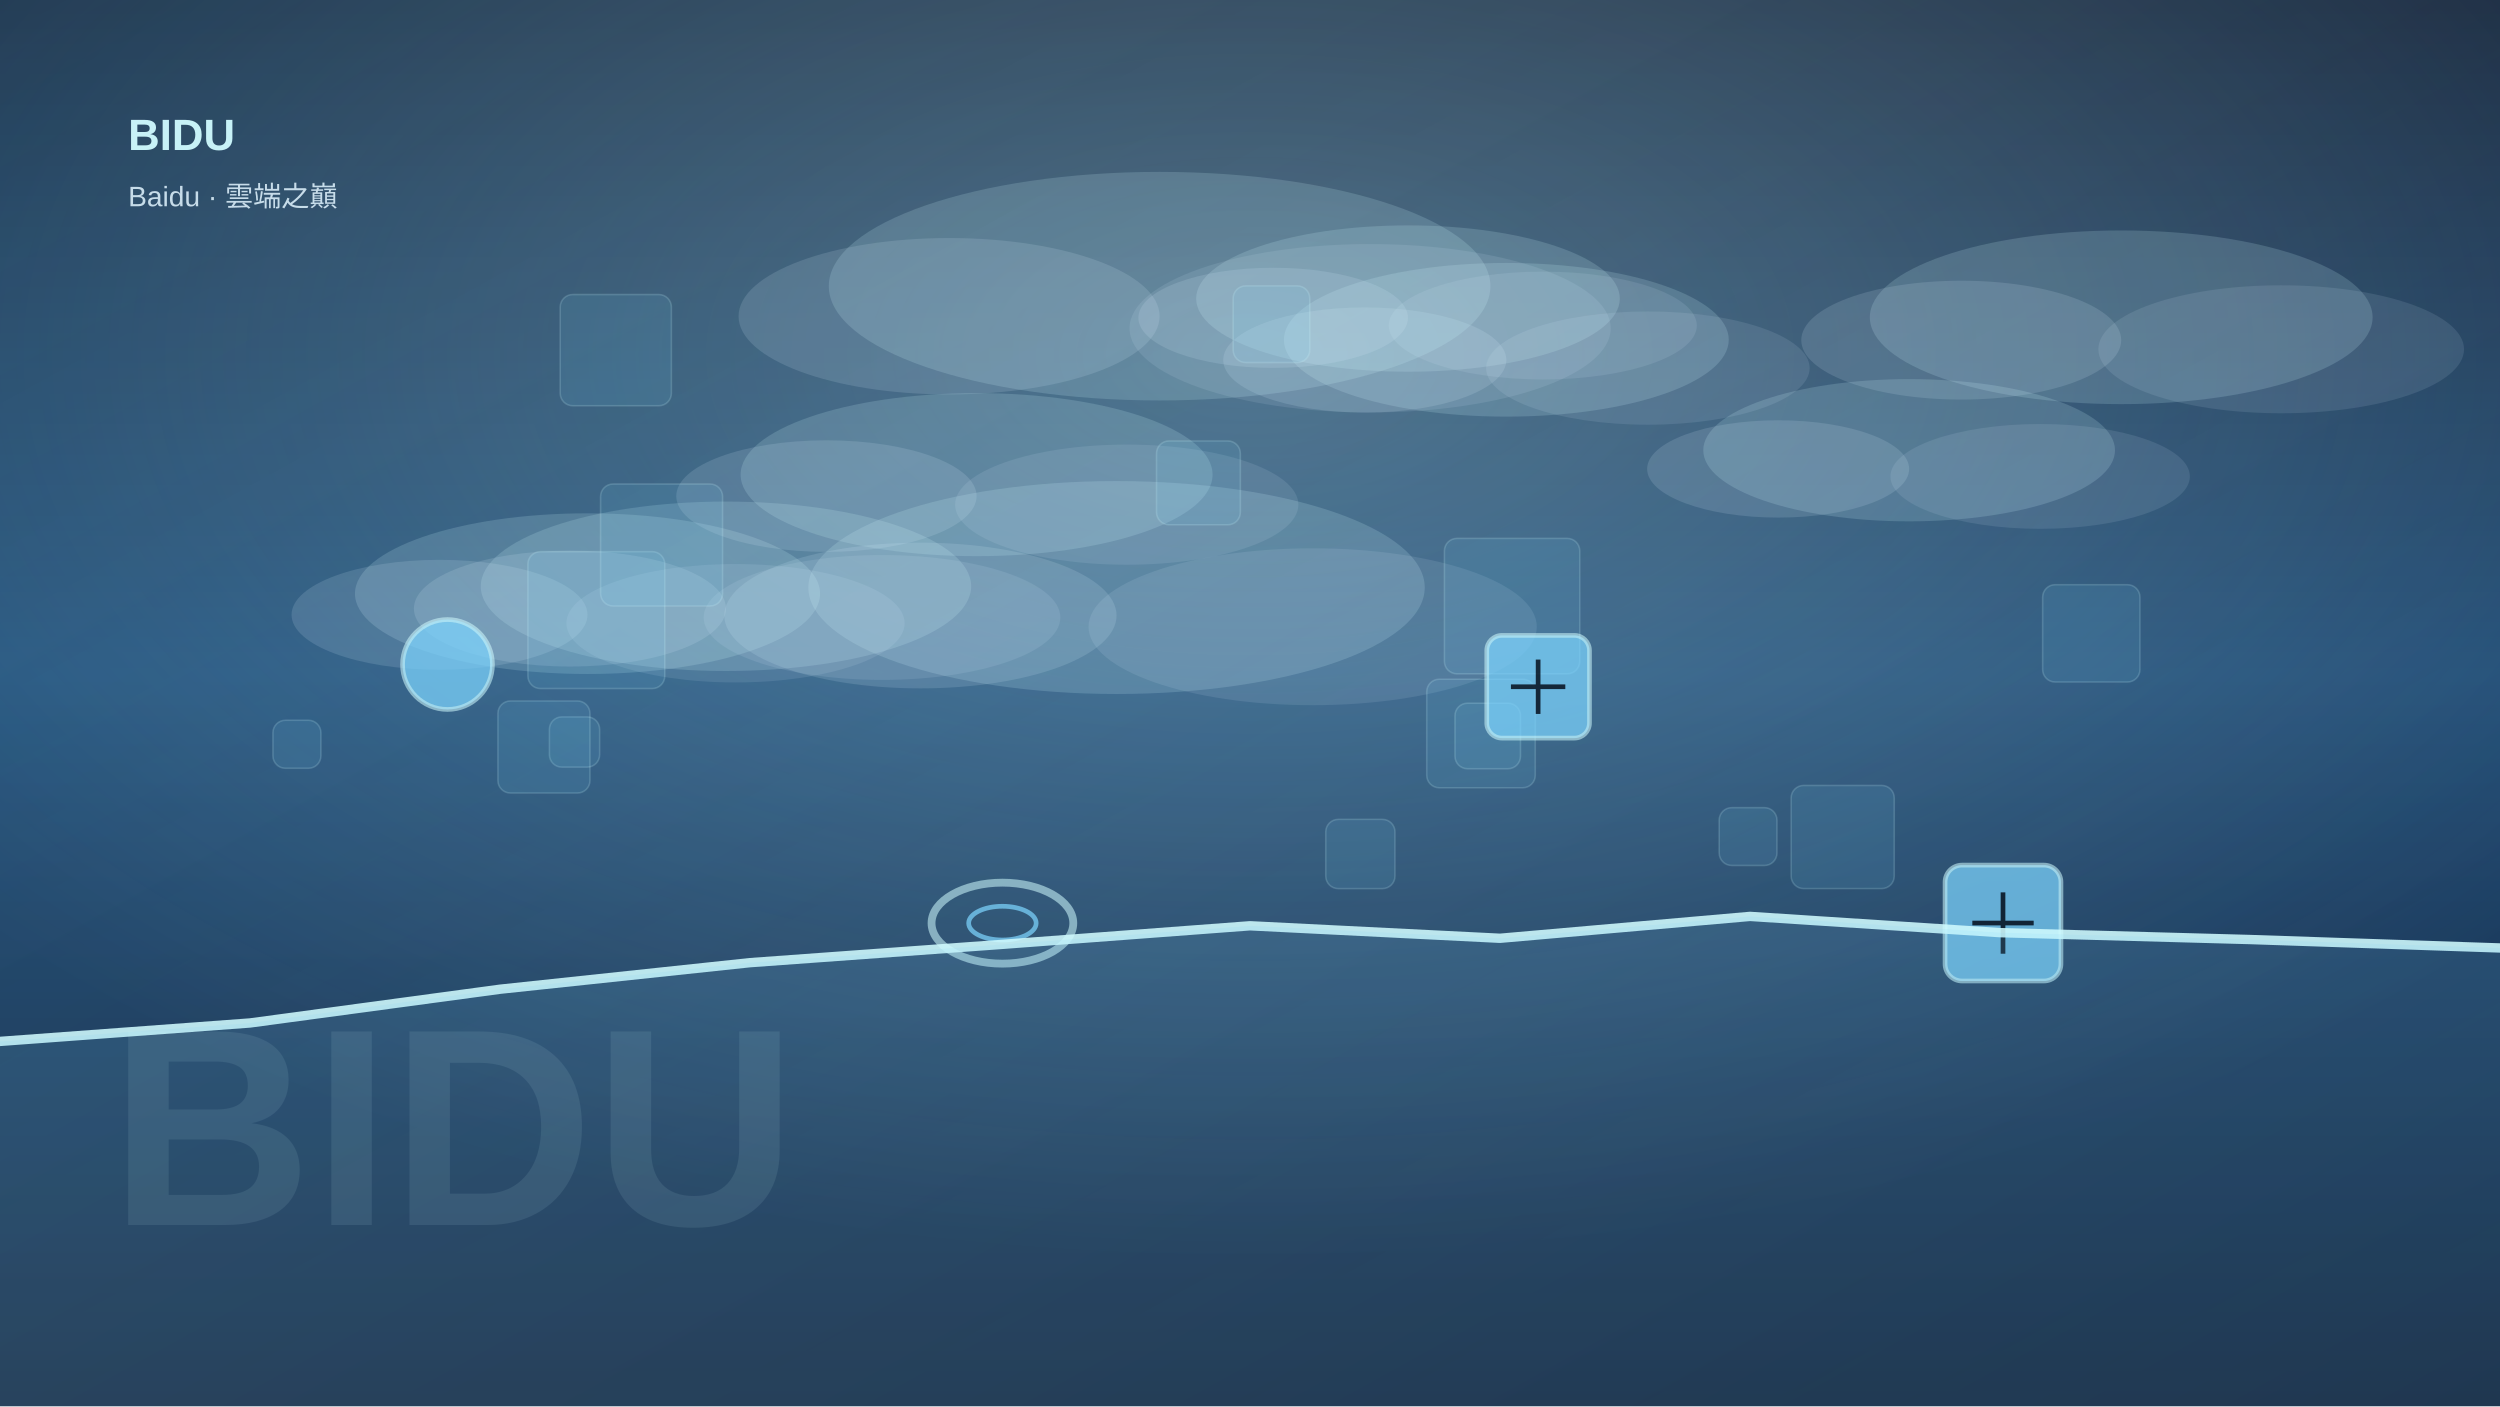
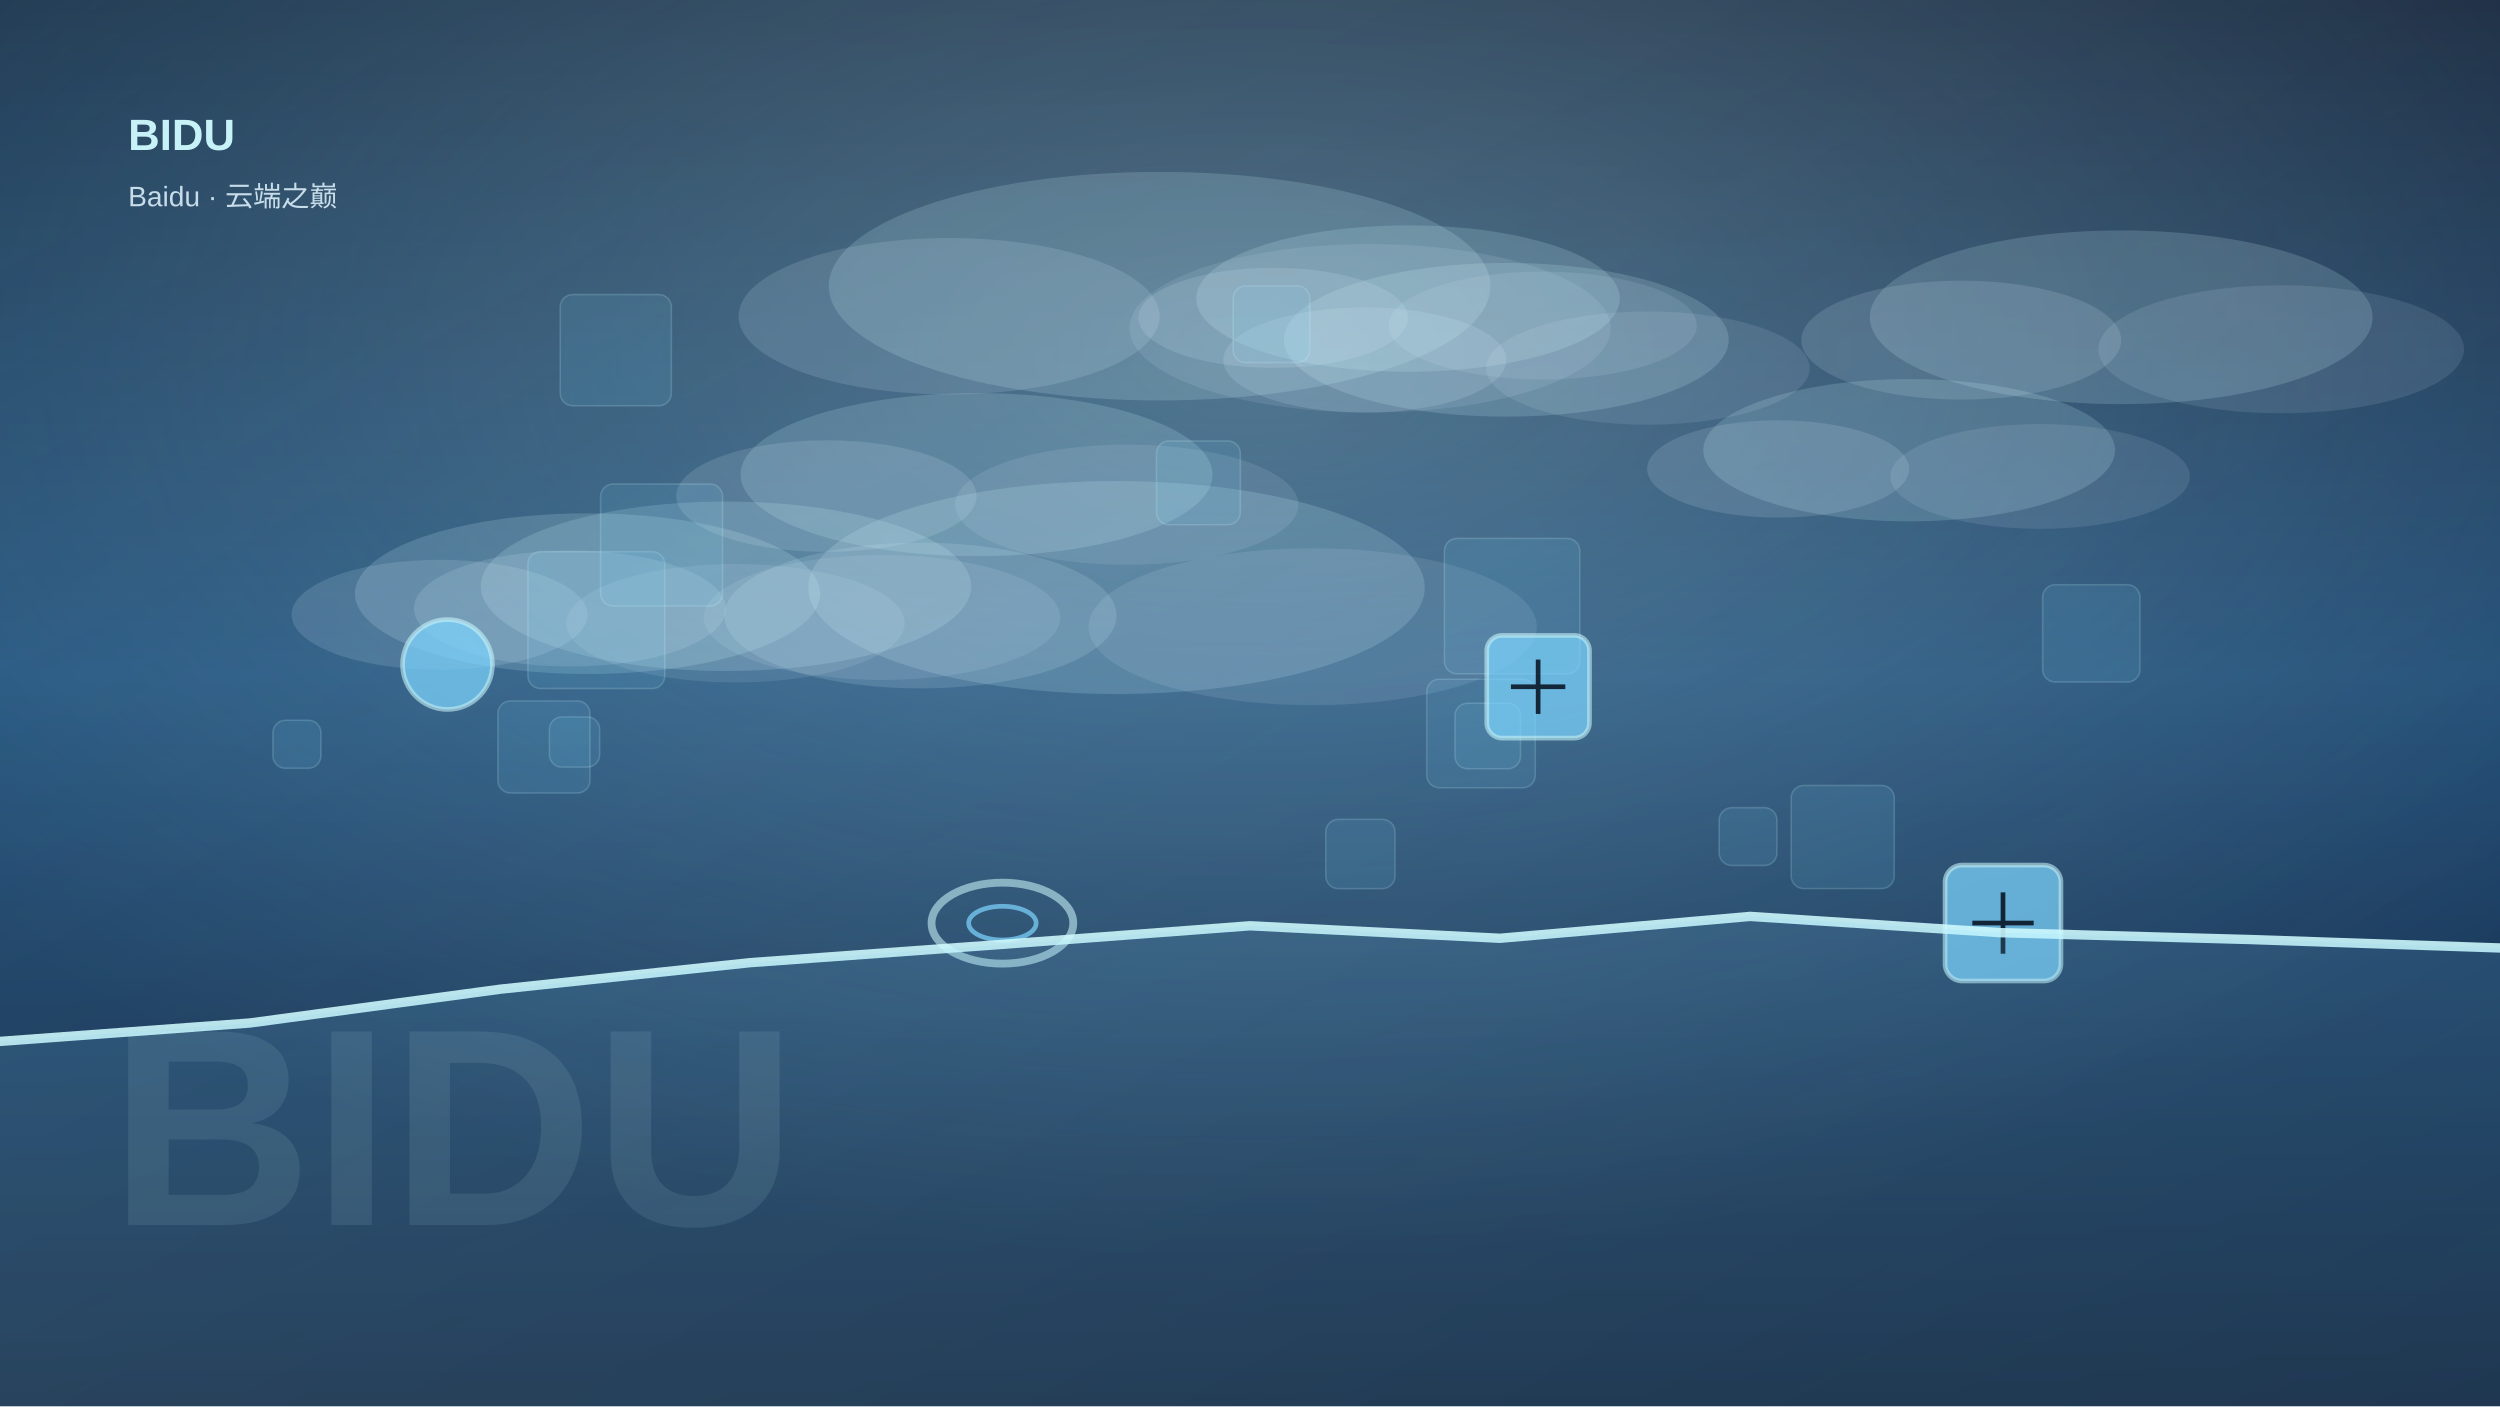
<svg xmlns="http://www.w3.org/2000/svg" viewBox="0 0 1600 900" fill="none">
  <defs>
    <linearGradient id="bg" x1="0" y1="0" x2="0" y2="1">
      <stop offset="0%" stop-color="#08142a" />
      <stop offset="48%" stop-color="#14406b" />
      <stop offset="100%" stop-color="#0b1b33" />
    </linearGradient>
    <radialGradient id="glow" cx="50%" cy="25%" r="65%">
      <stop offset="0%" stop-color="#CFFAFE47" />
      <stop offset="100%" stop-color="#CFFAFE00" />
    </radialGradient>
    <linearGradient id="fade" x1="0" y1="0" x2="1" y2="1">
      <stop offset="0%" stop-color="#7DD3FC2e" />
      <stop offset="100%" stop-color="#E0F2FE08" />
    </linearGradient>
  </defs>
  <rect width="1600" height="900" fill="url(#bg)" />
  <rect width="1600" height="900" fill="url(#glow)" />
  <rect width="1600" height="900" fill="url(#fade)" />
  <g>
    <ellipse cx="964.044" cy="217.465" rx="142.35" ry="49.176" fill="#CFFAFE2b" />
    <ellipse cx="873.458" cy="230.406" rx="90.587" ry="33.646" fill="#E0F2FE24" />
    <ellipse cx="1054.631" cy="235.582" rx="103.528" ry="36.235" fill="#E0F2FE1c" />
    <ellipse cx="714.595" cy="376.018" rx="197.228" ry="68.133" fill="#CFFAFE2b" />
    <ellipse cx="589.086" cy="393.947" rx="125.509" ry="46.618" fill="#E0F2FE24" />
    <ellipse cx="840.104" cy="401.119" rx="143.439" ry="50.203" fill="#E0F2FE1c" />
    <ellipse cx="376.007" cy="379.935" rx="148.819" ry="51.41" fill="#CFFAFE2b" />
    <ellipse cx="281.304" cy="393.464" rx="94.703" ry="35.175" fill="#E0F2FE24" />
    <ellipse cx="470.71" cy="398.876" rx="108.232" ry="37.881" fill="#E0F2FE1c" />
    <ellipse cx="1357.583" cy="203.064" rx="160.882" ry="55.577" fill="#CFFAFE2b" />
    <ellipse cx="1255.203" cy="217.69" rx="102.379" ry="38.027" fill="#E0F2FE24" />
    <ellipse cx="1459.962" cy="223.54" rx="117.005" ry="40.952" fill="#E0F2FE1c" />
    <ellipse cx="464.621" cy="375.222" rx="156.929" ry="54.212" fill="#CFFAFE2b" />
    <ellipse cx="364.756" cy="389.488" rx="99.864" ry="37.092" fill="#E0F2FE24" />
    <ellipse cx="564.485" cy="395.195" rx="114.131" ry="39.946" fill="#E0F2FE1c" />
    <ellipse cx="901.111" cy="191.085" rx="135.562" ry="46.83" fill="#CFFAFE2b" />
    <ellipse cx="814.845" cy="203.409" rx="86.266" ry="32.042" fill="#E0F2FE24" />
    <ellipse cx="987.378" cy="208.338" rx="98.59" ry="34.507" fill="#E0F2FE1c" />
    <ellipse cx="1221.849" cy="288.146" rx="131.743" ry="45.511" fill="#CFFAFE2b" />
    <ellipse cx="1138.013" cy="300.123" rx="83.837" ry="31.139" fill="#E0F2FE24" />
    <ellipse cx="1305.686" cy="304.914" rx="95.813" ry="33.535" fill="#E0F2FE1c" />
    <ellipse cx="742.143" cy="183.148" rx="211.718" ry="73.139" fill="#CFFAFE2b" />
    <ellipse cx="607.413" cy="202.395" rx="134.73" ry="50.042" fill="#E0F2FE24" />
    <ellipse cx="876.872" cy="210.094" rx="153.977" ry="53.892" fill="#E0F2FE1c" />
    <ellipse cx="625.018" cy="303.764" rx="151.014" ry="52.168" fill="#CFFAFE2b" />
    <ellipse cx="528.918" cy="317.493" rx="96.1" ry="35.694" fill="#E0F2FE24" />
    <ellipse cx="721.117" cy="322.984" rx="109.828" ry="38.44" fill="#E0F2FE1c" />
    <rect x="174.665" y="460.967" width="30.725" height="30.725" rx="8" fill="#7DD3FC1c" stroke="#CFFAFE2e" />
    <rect x="1146.327" y="502.692" width="65.994" height="65.994" rx="8" fill="#7DD3FC1c" stroke="#CFFAFE2e" />
    <rect x="924.412" y="344.586" width="86.65" height="86.65" rx="8" fill="#7DD3FC1c" stroke="#CFFAFE2e" />
    <rect x="913.113" y="434.704" width="69.459" height="69.459" rx="8" fill="#7DD3FC1c" stroke="#CFFAFE2e" />
    <rect x="789.21" y="182.979" width="49.04" height="49.04" rx="8" fill="#7DD3FC1c" stroke="#CFFAFE2e" />
    <rect x="351.612" y="458.81" width="32.162" height="32.162" rx="8" fill="#7DD3FC1c" stroke="#CFFAFE2e" />
    <rect x="1100.277" y="516.905" width="36.987" height="36.987" rx="8" fill="#7DD3FC1c" stroke="#CFFAFE2e" />
    <rect x="358.522" y="188.51" width="71.161" height="71.161" rx="8" fill="#7DD3FC1c" stroke="#CFFAFE2e" />
    <rect x="848.484" y="524.406" width="44.299" height="44.299" rx="8" fill="#7DD3FC1c" stroke="#CFFAFE2e" />
    <rect x="337.849" y="353.059" width="87.609" height="87.609" rx="8" fill="#7DD3FC1c" stroke="#CFFAFE2e" />
    <rect x="318.666" y="448.619" width="58.913" height="58.913" rx="8" fill="#7DD3FC1c" stroke="#CFFAFE2e" />
    <rect x="1307.294" y="374.21" width="62.279" height="62.279" rx="8" fill="#7DD3FC1c" stroke="#CFFAFE2e" />
    <rect x="931.181" y="450.053" width="41.934" height="41.934" rx="8" fill="#7DD3FC1c" stroke="#CFFAFE2e" />
    <rect x="740.17" y="282.207" width="53.653" height="53.653" rx="8" fill="#7DD3FC1c" stroke="#CFFAFE2e" />
    <rect x="384.366" y="309.768" width="78.083" height="78.083" rx="8" fill="#7DD3FC1c" stroke="#CFFAFE2e" />
  </g>
  <g opacity="0.92">
    <g transform="translate(286.3986, 425.2808)">
      <circle r="28.769" fill="#7DD3FCc7" stroke="#CFFAFE99" stroke-width="3" />
    </g>
    <g transform="translate(641.545, 590.8128)">
      <ellipse rx="45.353" ry="25.916" fill="none" stroke="#CFFAFE99" stroke-width="5" />
      <ellipse rx="21.597" ry="10.798" fill="none" stroke="#7DD3FCc7" stroke-width="3" />
    </g>
    <g transform="translate(984.4002, 439.5198)">
      <rect x="-32.864" y="-32.864" width="65.728" height="65.728" rx="9.666" fill="#7DD3FCc7" stroke="#CFFAFE99" stroke-width="3" />
      <path d="M-17.399 0 H17.399 M0 -17.399 V17.399" stroke="#06111fe6" stroke-width="3" />
    </g>
    <g transform="translate(1281.925, 590.7501)">
      <rect x="-37.085" y="-37.085" width="74.171" height="74.171" rx="10.907" fill="#7DD3FCc7" stroke="#CFFAFE99" stroke-width="3" />
      <path d="M-19.633 0 H19.633 M0 -19.633 V19.633" stroke="#06111fe6" stroke-width="3" />
    </g>
  </g>
  <g>
    <polyline points="0.0,666.5 160.0,654.7 320.0,633.1 480.0,616.1 640.0,604.5 800.0,592.5 960.0,600.5 1120.0,586.5 1280.0,596.9 1440.0,601.3 1600.0,606.7" fill="none" stroke="#CFFAFEe0" stroke-width="6" stroke-linecap="round" stroke-linejoin="round" />
    <polygon points="0,900 0.0,666.5 160.0,654.7 320.0,633.1 480.0,616.1 640.0,604.5 800.0,592.5 960.0,600.5 1120.0,586.5 1280.0,596.9 1440.0,601.3 1600.0,606.7 1600,900" fill="#7DD3FC1f" />
  </g>
  <g opacity="0.09">
    <text x="70" y="784" font-family="Segoe UI, Arial, sans-serif" font-size="180" font-weight="700" fill="#CFFAFE">
      BIDU
    </text>
  </g>
  <g opacity="0.95">
    <text x="82" y="96" font-family="Segoe UI, Arial, sans-serif" font-size="28" font-weight="700" fill="#CFFAFE">
      BIDU
    </text>
    <text x="82" y="132" font-family="Segoe UI, Arial, sans-serif" font-size="18" font-weight="500" fill="#E0F2FEe6">
-       Baidu · 雲端之巔
+       Baidu · 云端之巅
    </text>
  </g>
</svg>
